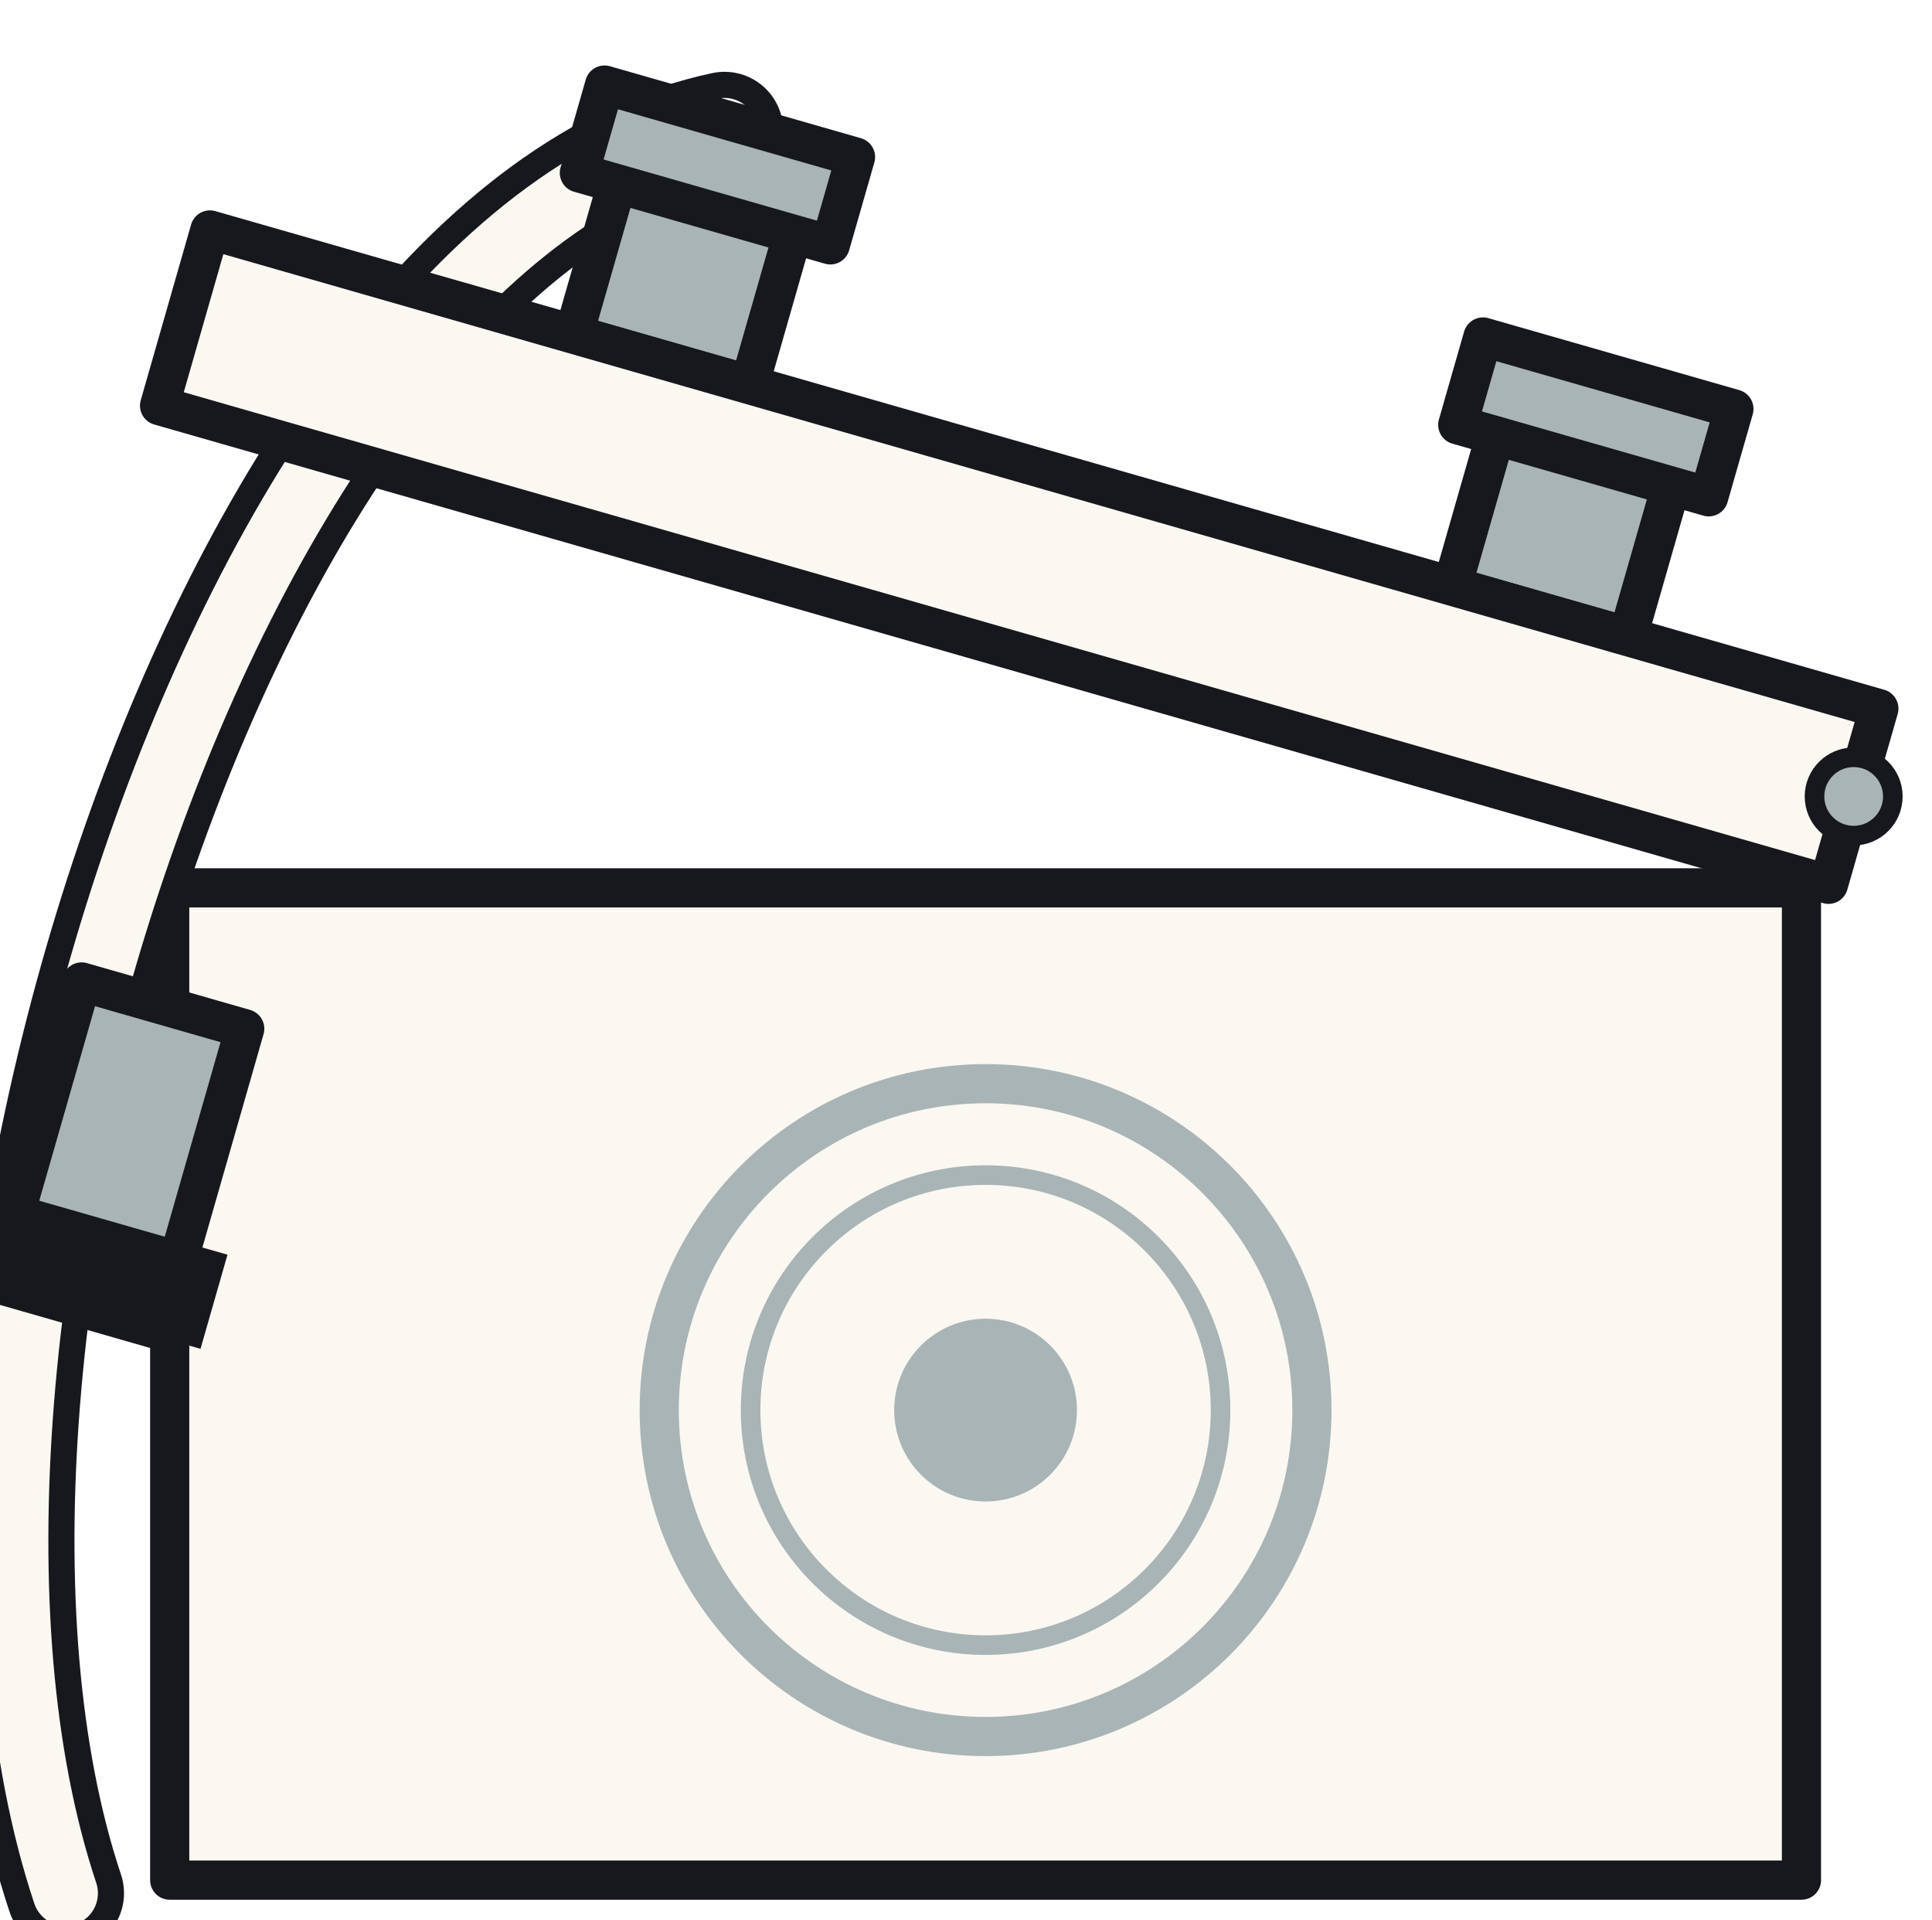
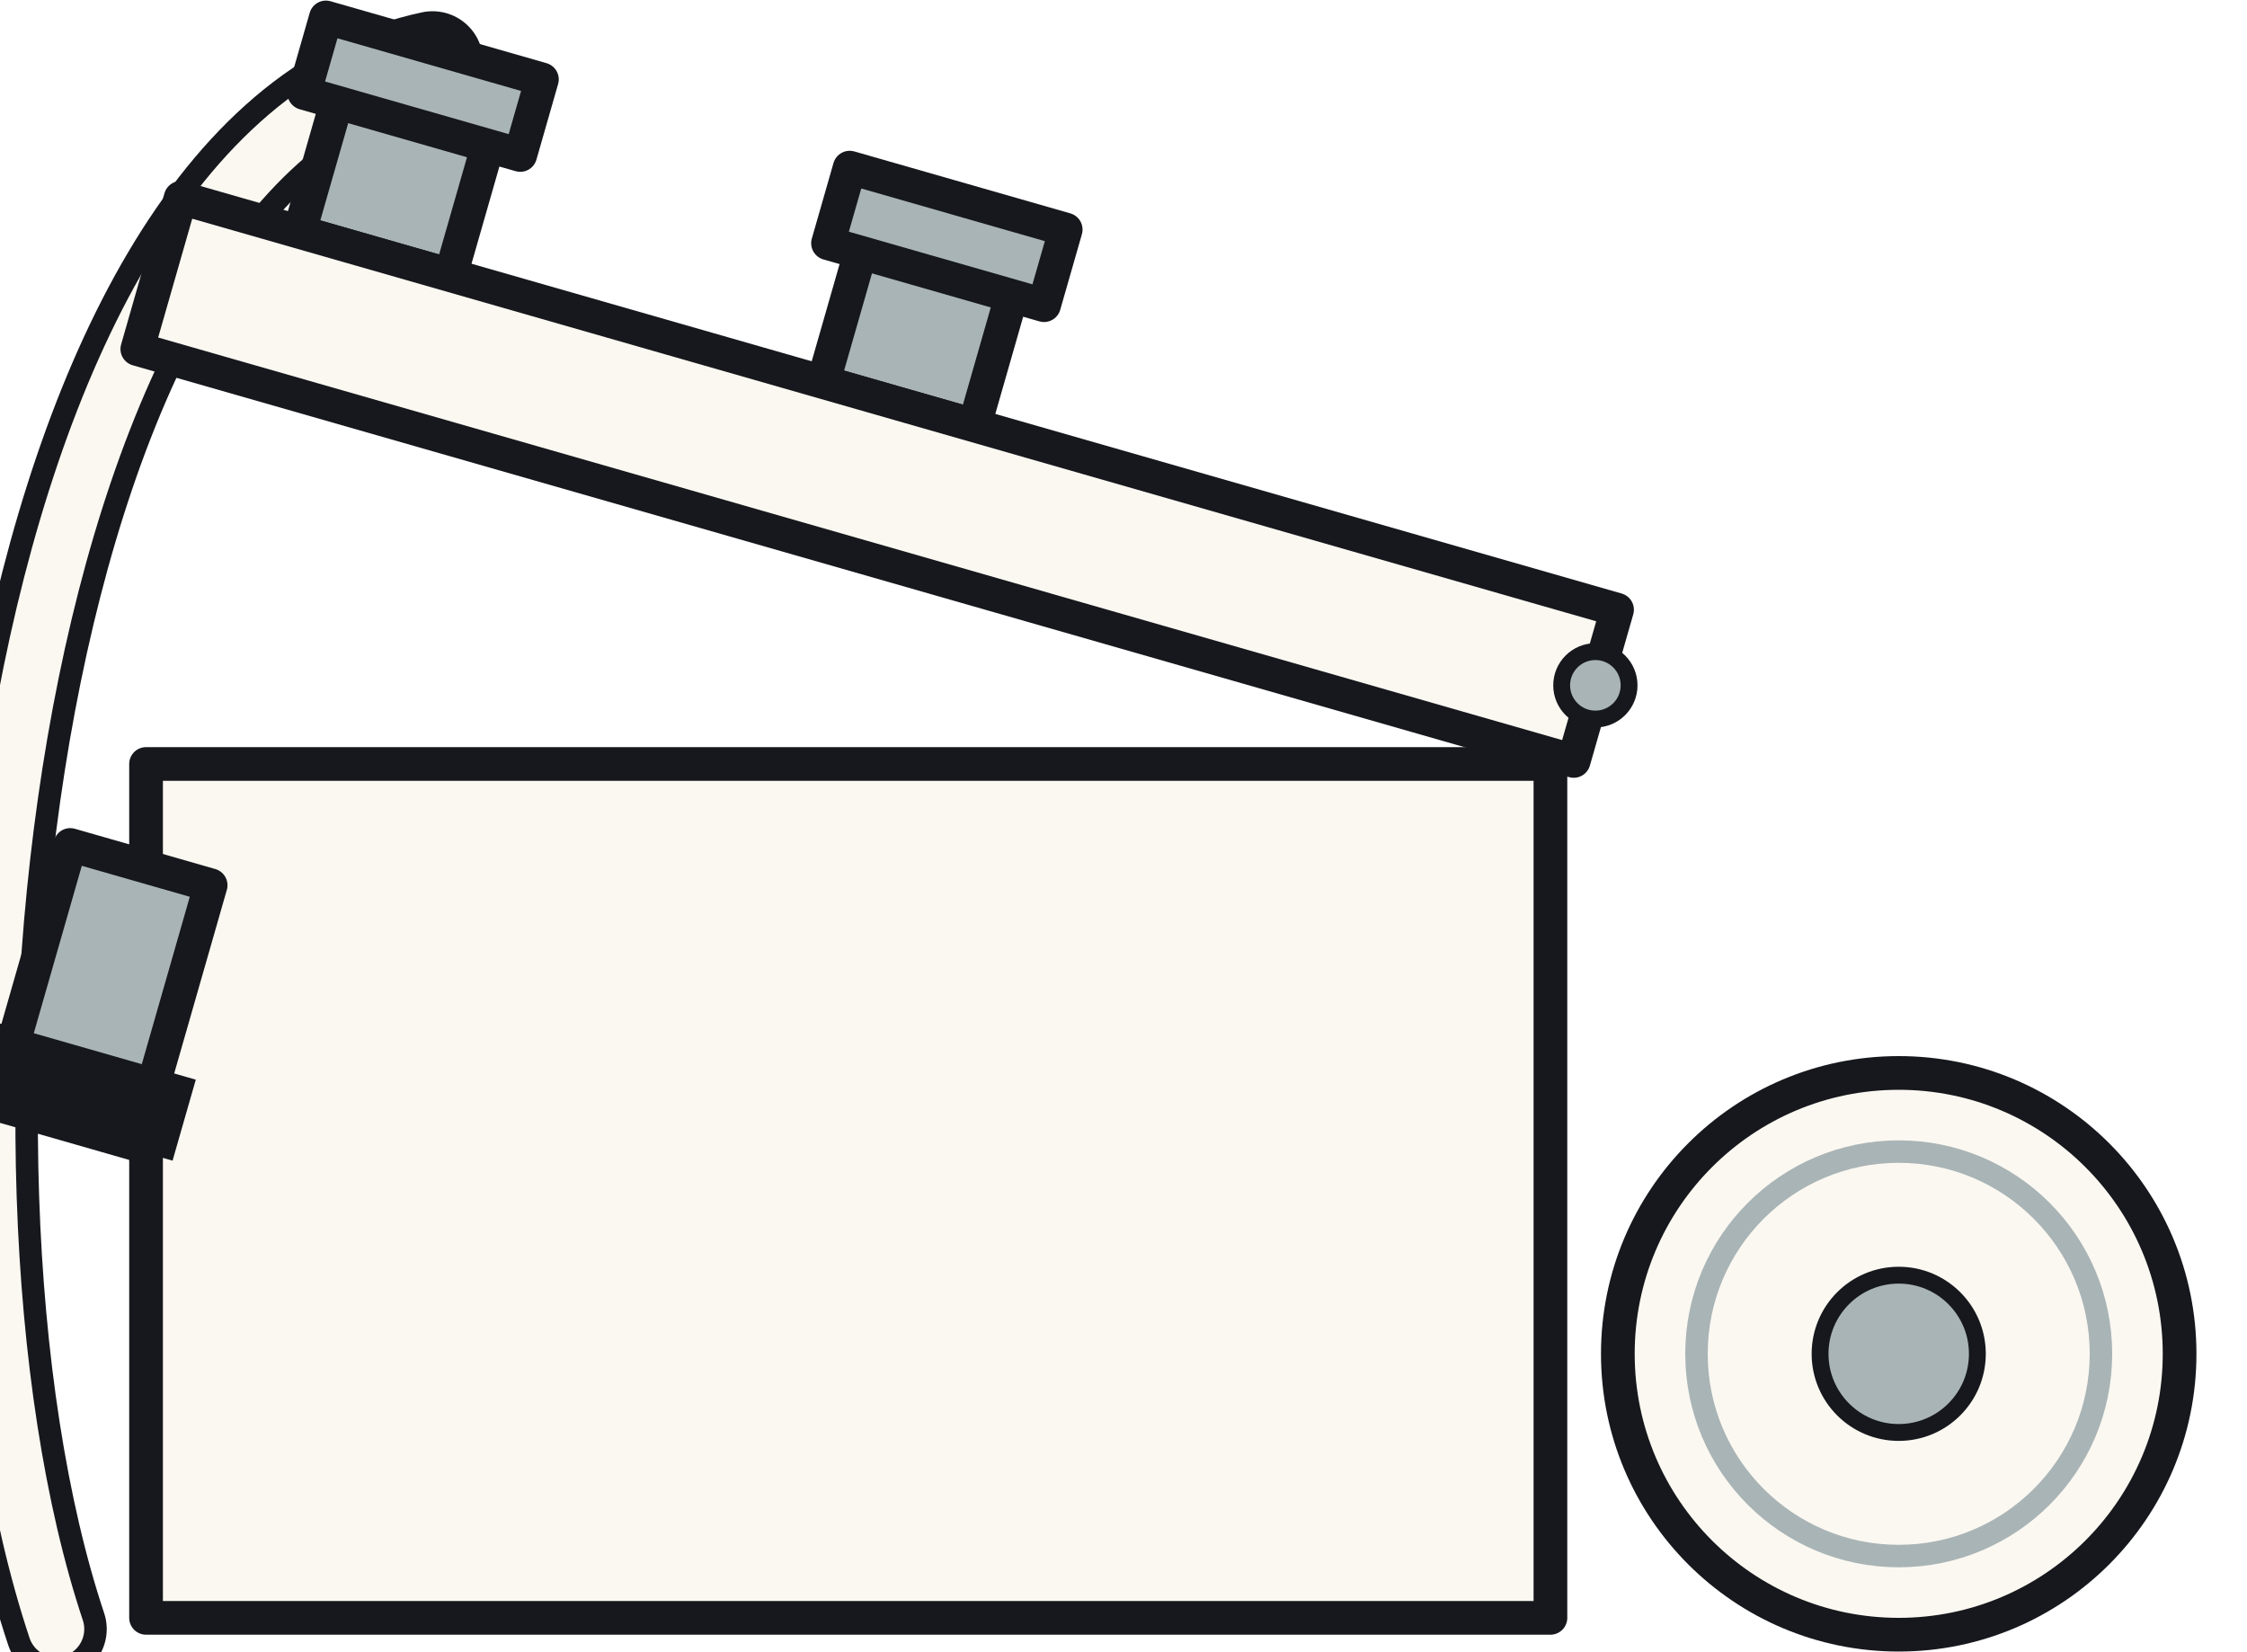
- <svg xmlns="http://www.w3.org/2000/svg" viewBox="24 -12 296 294" role="img" aria-label="filament bunker with the lid up, the catch open and the tube out of its fitting">
+ <svg xmlns="http://www.w3.org/2000/svg" viewBox="24 -12 400 294" role="img" aria-label="filament bunker with the lid up, the catch open, the tube out of its fitting and the spool outside">
  <rect x="50" y="124" width="250" height="152" fill="#FBF8F1" stroke="#16181D" stroke-width="6" stroke-linejoin="round" />
-   <g fill="none" stroke="#A9B4B6" stroke-width="6">
-     <circle cx="175" cy="204" r="50" />
-     <circle cx="175" cy="204" r="36" stroke-width="3" />
-   </g>
-   <circle cx="175" cy="204" r="14" fill="#A9B4B6" />
-   <path d="M135 8 C59 24 6 194 34 278" fill="none" stroke="#16181D" stroke-width="18" stroke-linecap="round" />
-   <path d="M135 8 C59 24 6 194 34 278" fill="none" stroke="#FBF8F1" stroke-width="10" stroke-linecap="round" />
+   <circle cx="362" cy="229" r="50" fill="#FBF8F1" stroke="#16181D" stroke-width="6" stroke-linejoin="round" />
+   <circle cx="362" cy="229" r="36" fill="none" stroke="#A9B4B6" stroke-width="4" />
+   <circle cx="362" cy="229" r="14" fill="#A9B4B6" stroke="#16181D" stroke-width="3" />
+   <path d="M101 -1 C25 15 6 194 34 278" fill="none" stroke="#16181D" stroke-width="18" stroke-linecap="round" />
+   <path d="M101 -1 C25 15 6 194 34 278" fill="none" stroke="#FBF8F1" stroke-width="10" stroke-linecap="round" />
  <g transform="rotate(16 308 110)">
    <g fill="#A9B4B6" stroke="#16181D" stroke-width="6" stroke-linejoin="round">
-       <rect x="100" y="68" width="28" height="28" />
-       <rect x="94" y="58" width="40" height="14" />
-       <rect x="240" y="68" width="28" height="28" />
-       <rect x="234" y="58" width="40" height="14" />
+       <rect x="64" y="68" width="28" height="28" />
+       <rect x="58" y="58" width="40" height="14" />
+       <rect x="161" y="68" width="28" height="28" />
+       <rect x="155" y="58" width="40" height="14" />
    </g>
    <rect x="42" y="96" width="266" height="28" fill="#FBF8F1" stroke="#16181D" stroke-width="6" stroke-linejoin="round" />
  </g>
  <circle cx="308" cy="110" r="6" fill="#A9B4B6" stroke="#16181D" stroke-width="3" />
  <g transform="rotate(16 49 142)">
    <rect x="36" y="142" width="26" height="48" fill="#A9B4B6" stroke="#16181D" stroke-width="6" stroke-linejoin="round" />
    <rect x="29" y="176" width="40" height="15" fill="#16181D" />
  </g>
</svg>
